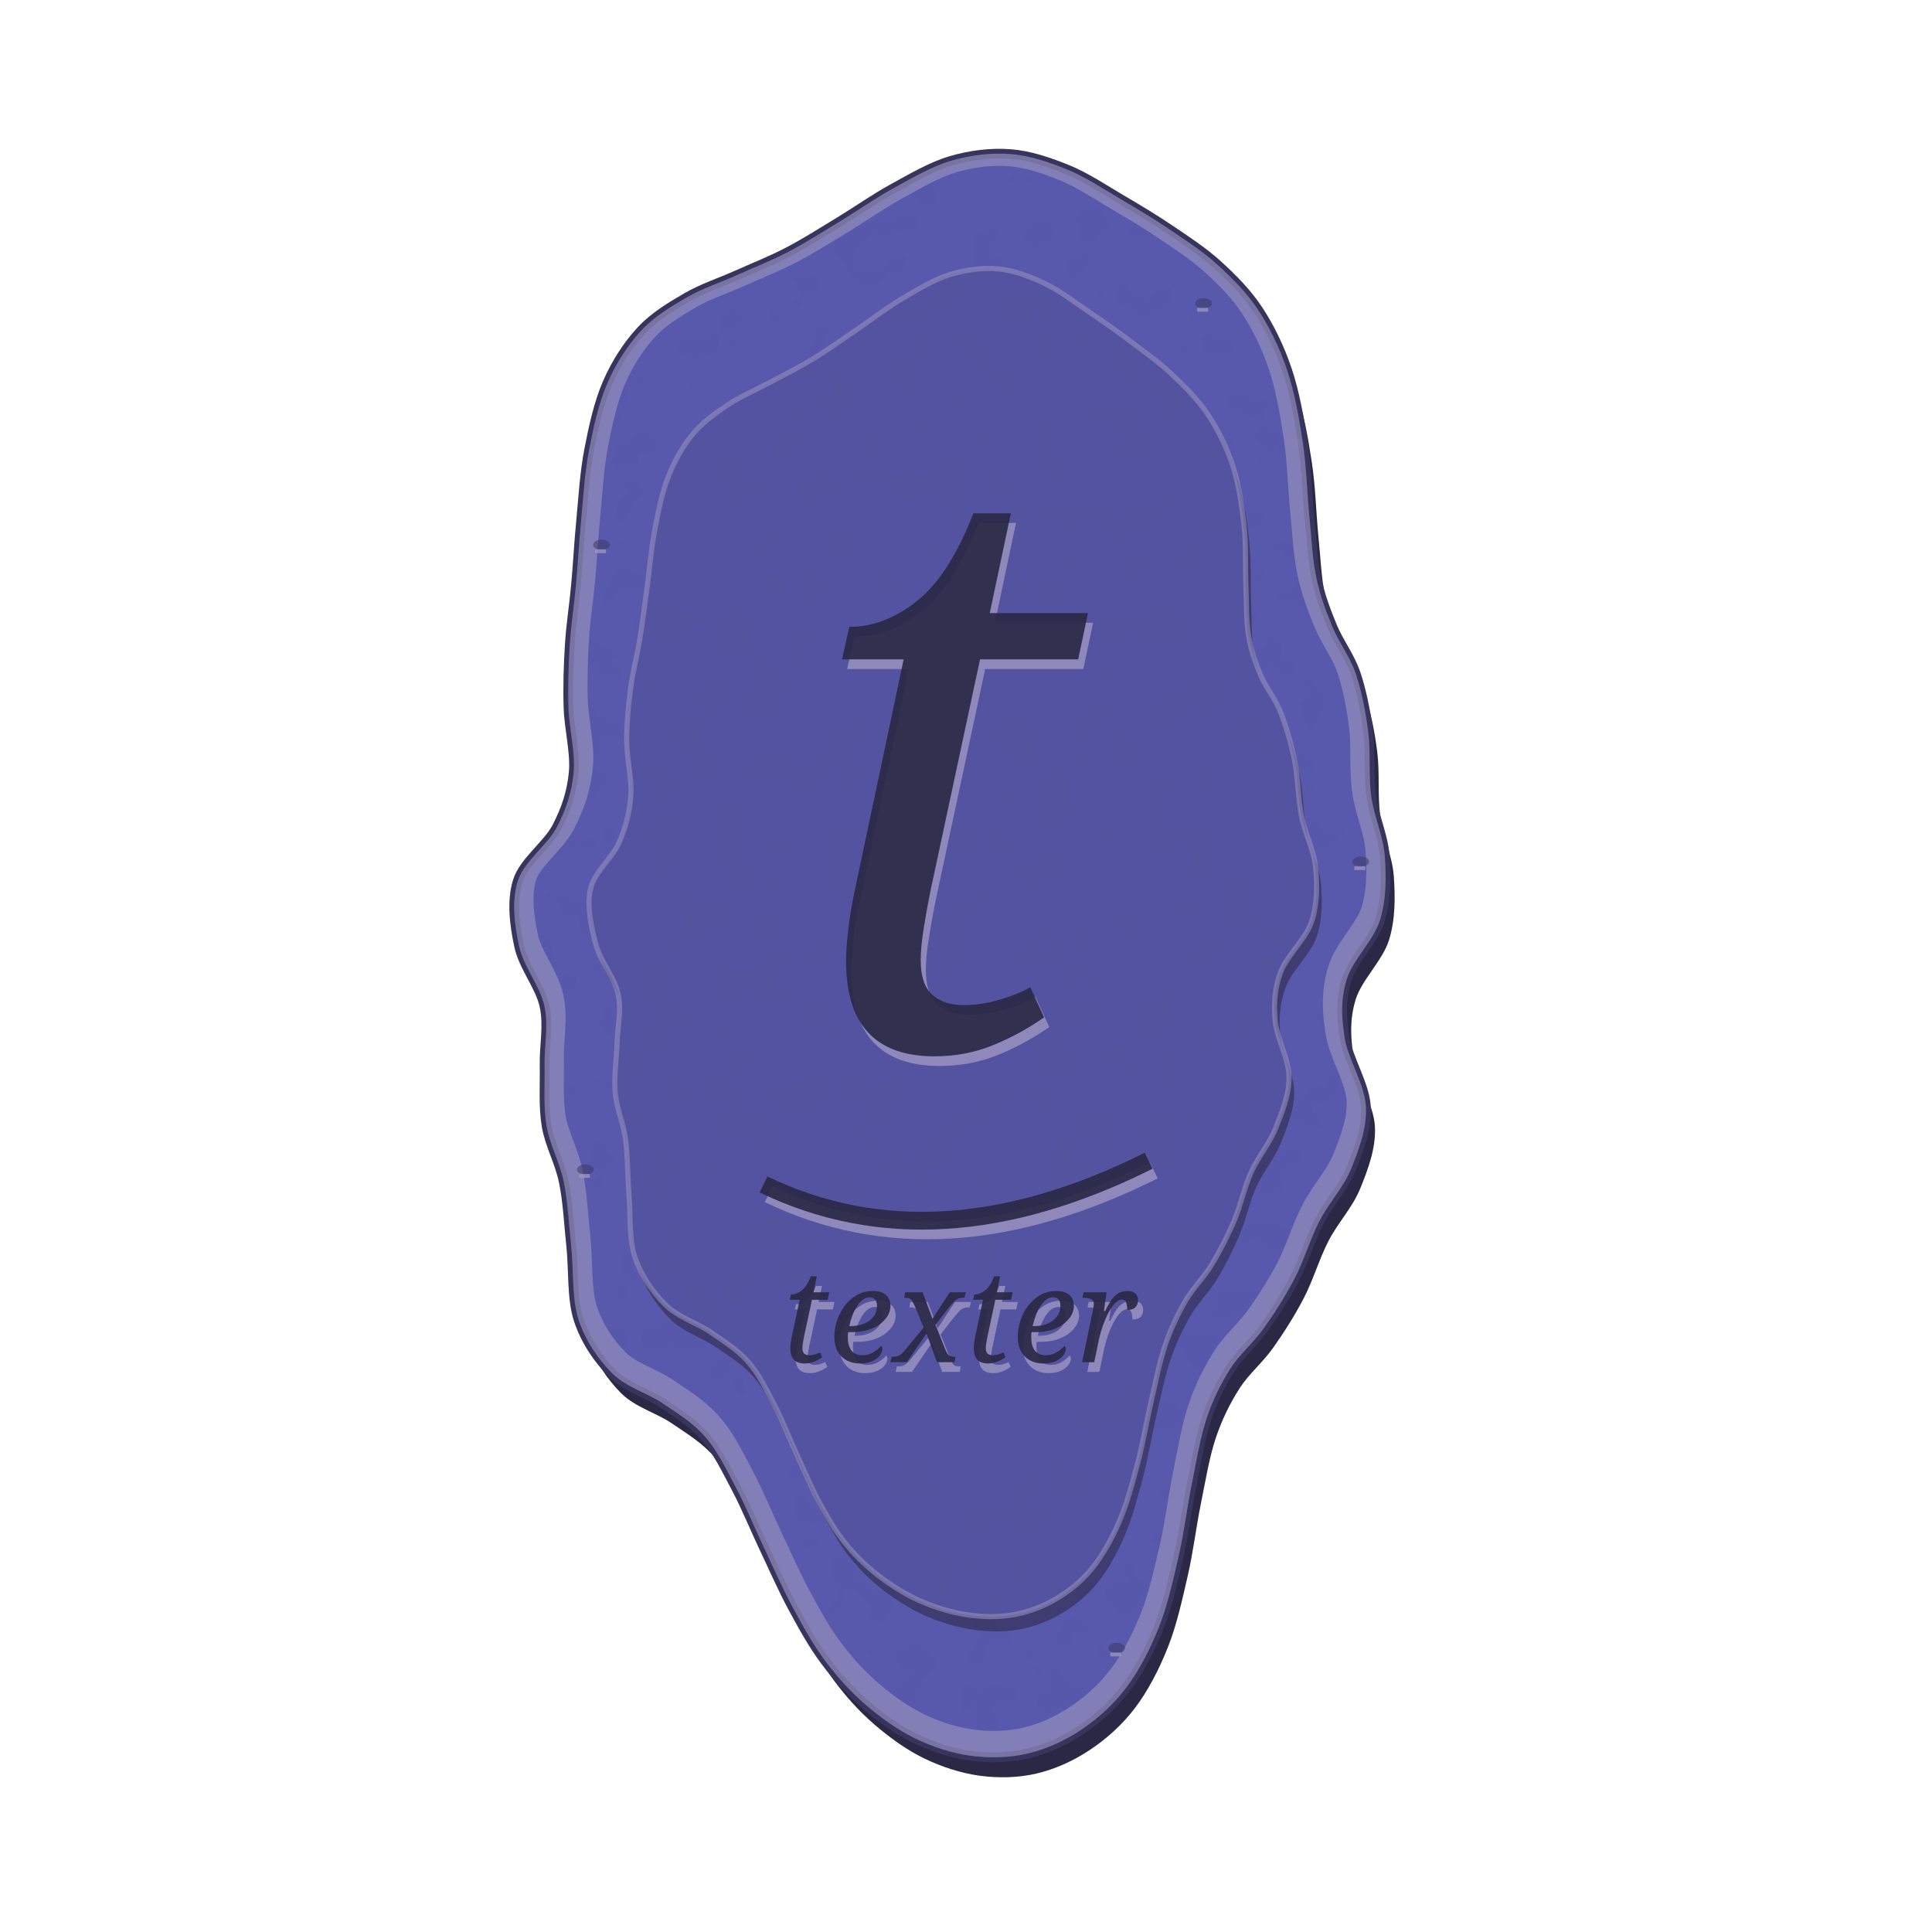
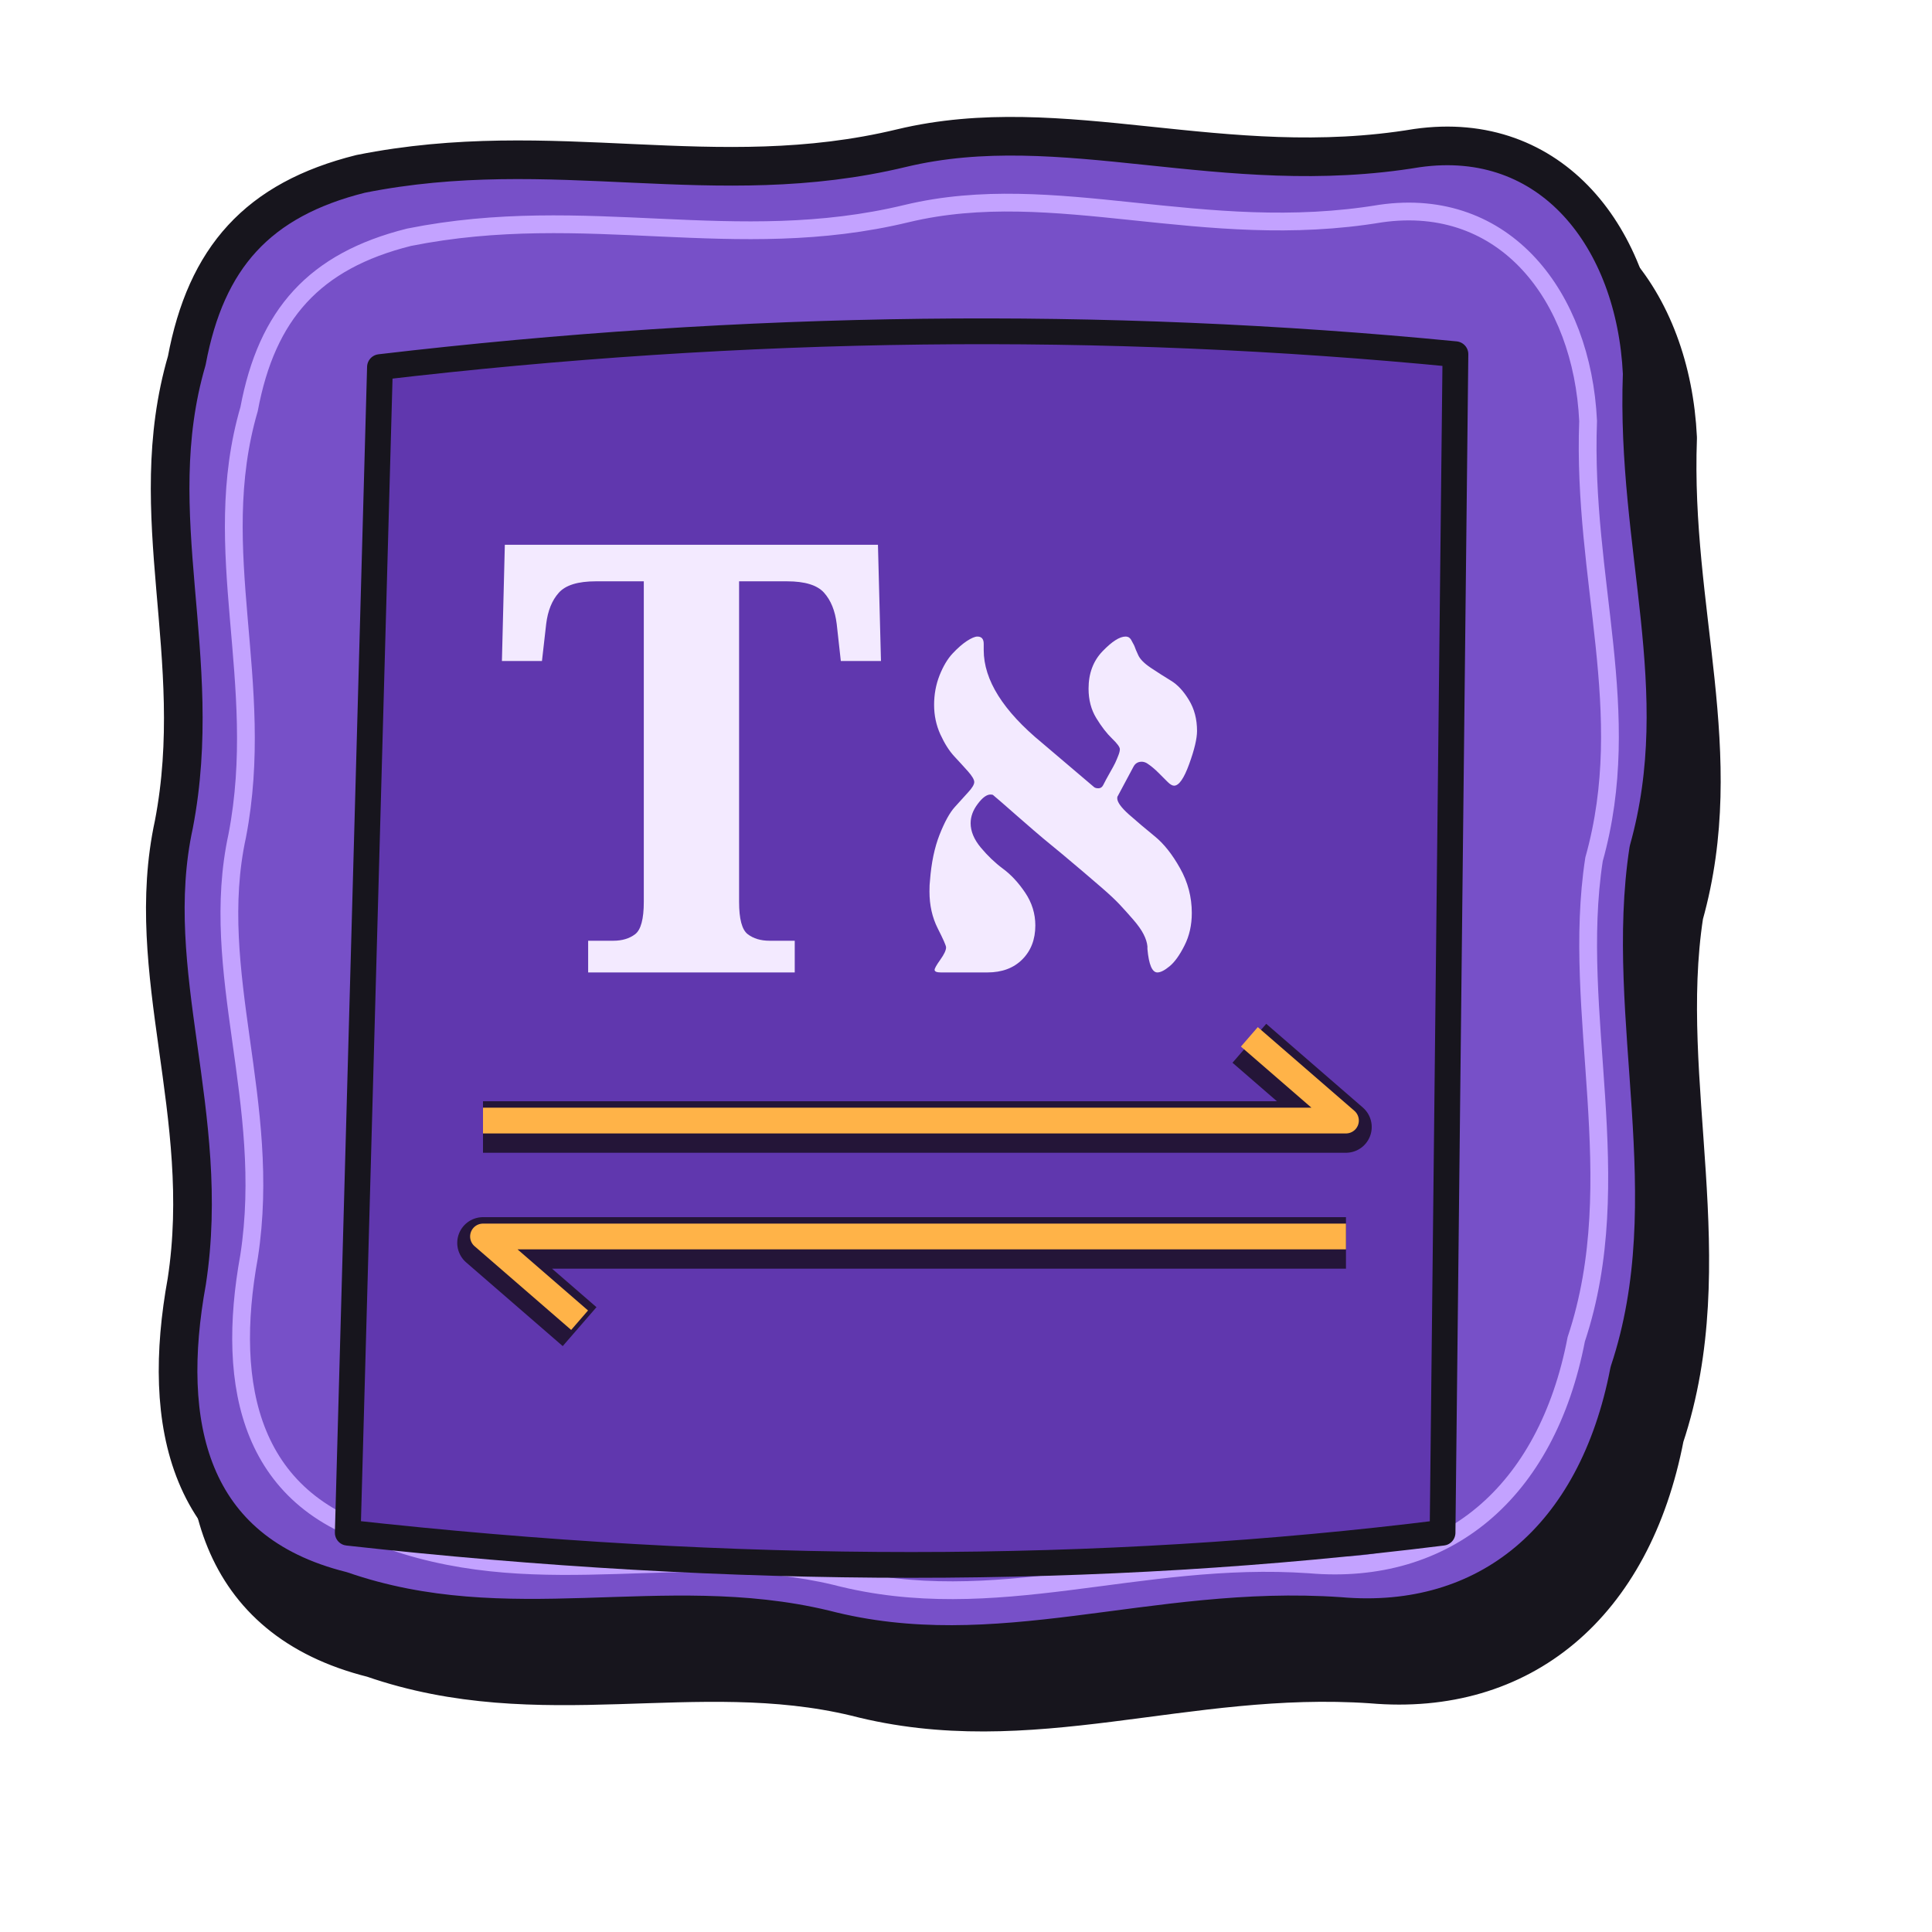
- <svg xmlns="http://www.w3.org/2000/svg" viewBox="0 0 300 300" role="img" aria-label="Texter pressed wax seal">
-   <defs>
-     <clipPath id="waxclip4">
-       <path d="M156.88,23.92C159.89,24.15 162.90,25.18 165.75,26.34C168.61,27.51 171.35,29.35 174.03,30.93C176.71,32.50 179.33,34.07 181.84,35.78C184.36,37.49 186.87,39.11 189.12,41.17C191.37,43.23 193.58,45.42 195.37,48.13C197.15,50.84 198.70,54.01 199.85,57.43C201.01,60.85 201.72,64.89 202.29,68.64C202.87,72.40 202.96,76.47 203.30,79.97C203.65,83.47 203.78,86.73 204.38,89.62C204.97,92.51 205.86,94.80 206.88,97.30C207.91,99.80 209.59,101.88 210.52,104.61C211.44,107.34 212.06,110.52 212.46,113.69C212.86,116.85 212.49,120.40 212.92,123.61C213.35,126.83 214.80,129.77 215.03,132.98C215.26,136.18 215.28,139.66 214.29,142.86C213.30,146.05 210.01,149.09 209.10,152.13C208.18,155.18 208.29,157.84 208.79,161.13C209.30,164.41 211.93,168.45 212.10,171.84C212.27,175.23 211.01,178.50 209.81,181.47C208.60,184.43 206.34,186.77 204.88,189.61C203.43,192.44 202.50,195.69 201.06,198.46C199.62,201.23 197.93,203.88 196.26,206.23C194.59,208.57 192.53,210.21 191.04,212.54C189.56,214.88 188.37,217.27 187.37,220.24C186.38,223.20 185.81,226.76 185.08,230.34C184.36,233.91 183.87,237.95 183.01,241.69C182.15,245.42 181.29,249.35 179.92,252.76C178.56,256.16 176.85,259.48 174.83,262.13C172.81,264.78 170.36,266.96 167.80,268.65C165.25,270.35 162.37,271.64 159.52,272.30C156.66,272.97 153.60,273.02 150.70,272.63C147.79,272.23 144.81,271.26 142.09,269.94C139.37,268.62 136.71,266.69 134.38,264.68C132.05,262.67 130.00,260.39 128.12,257.88C126.25,255.37 124.69,252.54 123.12,249.64C121.55,246.73 120.16,243.55 118.70,240.47C117.23,237.38 115.87,234.00 114.34,231.11C112.82,228.23 111.44,225.34 109.54,223.15C107.64,220.95 105.36,219.58 102.95,217.94C100.54,216.29 97.27,215.44 95.08,213.27C92.90,211.09 90.90,208.18 89.83,204.89C88.77,201.61 89.08,197.13 88.70,193.56C88.32,189.99 88.18,186.63 87.54,183.50C86.90,180.37 85.36,177.79 84.86,174.77C84.36,171.75 84.62,168.46 84.56,165.37C84.51,162.27 85.20,159.29 84.54,156.21C83.88,153.13 81.29,150.13 80.60,146.89C79.91,143.66 79.41,139.88 80.40,136.80C81.38,133.72 85.04,131.22 86.49,128.41C87.93,125.60 88.78,123.05 89.08,119.95C89.37,116.86 88.37,113.16 88.27,109.86C88.17,106.56 88.27,103.31 88.47,100.15C88.66,96.99 89.14,94.12 89.43,90.91C89.73,87.70 89.89,84.39 90.23,80.89C90.56,77.40 90.78,73.51 91.46,69.95C92.14,66.39 92.97,62.60 94.31,59.51C95.65,56.42 97.46,53.62 99.51,51.40C101.55,49.18 104.11,47.66 106.60,46.21C109.09,44.76 111.83,43.89 114.46,42.71C117.08,41.53 119.72,40.51 122.36,39.13C125.01,37.75 127.59,36.10 130.32,34.45C133.04,32.80 135.81,30.83 138.70,29.25C141.60,27.66 144.65,25.86 147.68,24.97C150.71,24.08 153.87,23.69 156.88,23.92Z" />
-     </clipPath>
-     <filter id="tone4" x="-10%" y="-10%" width="120%" height="120%">
-       <feColorMatrix type="matrix" values="0 0 0 0 1 0 0 0 0 1 0 0 0 0 1 0 0 0 1 0" />
-     </filter>
-     <filter id="paper4" x="0" y="0" width="100%" height="100%">
-       <feTurbulence type="fractalNoise" baseFrequency=".18" numOctaves="2" seed="13" />
-       <feColorMatrix type="saturate" values="0" />
-       <feComponentTransfer>
-         <feFuncA type="linear" slope=".055" />
-       </feComponentTransfer>
-       <feComposite in2="SourceGraphic" operator="in" />
-       <feBlend in="SourceGraphic" mode="multiply" />
-     </filter>
-     <g id="glyph4" transform="translate(11.84 11.88) scale(.92)">
-       <text x="145" y="164" text-anchor="middle" font-family="Georgia,serif" font-size="137" fill="#d5d1f1" font-style="italic">t</text>
-       <path d="M116 187Q145 201 181 183" stroke="#e48931" fill="none" stroke-width="3" />
-       <text x="149" y="217" text-anchor="middle" font-family="Georgia,serif" font-size="22" fill="#f1edf8" font-style="italic">texter</text>
-     </g>
-     <mask id="impression4" maskUnits="userSpaceOnUse" x="0" y="0" width="300" height="300">
-       <use href="#glyph4" filter="url(#tone4)" />
-     </mask>
-   </defs>
-   <path d="M156.88,23.92C159.89,24.15 162.90,25.18 165.75,26.34C168.61,27.51 171.35,29.35 174.03,30.93C176.71,32.50 179.33,34.07 181.84,35.78C184.36,37.49 186.87,39.11 189.12,41.17C191.37,43.23 193.58,45.42 195.37,48.13C197.15,50.84 198.70,54.01 199.85,57.43C201.01,60.85 201.72,64.89 202.29,68.64C202.87,72.40 202.96,76.47 203.30,79.97C203.65,83.47 203.78,86.73 204.38,89.62C204.97,92.51 205.86,94.80 206.88,97.30C207.91,99.80 209.59,101.88 210.52,104.61C211.44,107.34 212.06,110.52 212.46,113.69C212.86,116.85 212.49,120.40 212.92,123.61C213.35,126.83 214.80,129.77 215.03,132.98C215.26,136.18 215.28,139.66 214.29,142.86C213.30,146.05 210.01,149.09 209.10,152.13C208.18,155.18 208.29,157.84 208.79,161.13C209.30,164.41 211.93,168.45 212.10,171.84C212.27,175.23 211.01,178.50 209.81,181.47C208.60,184.43 206.34,186.77 204.88,189.61C203.43,192.44 202.50,195.69 201.06,198.46C199.62,201.23 197.93,203.88 196.26,206.23C194.59,208.57 192.53,210.21 191.04,212.54C189.56,214.88 188.37,217.27 187.37,220.24C186.38,223.20 185.81,226.76 185.08,230.34C184.36,233.91 183.87,237.95 183.01,241.69C182.15,245.42 181.29,249.35 179.92,252.76C178.56,256.16 176.85,259.48 174.83,262.13C172.81,264.78 170.36,266.96 167.80,268.65C165.25,270.35 162.37,271.64 159.52,272.30C156.66,272.97 153.60,273.02 150.70,272.63C147.79,272.23 144.81,271.26 142.09,269.94C139.37,268.62 136.71,266.69 134.38,264.68C132.05,262.67 130.00,260.39 128.12,257.88C126.25,255.37 124.69,252.54 123.12,249.64C121.55,246.73 120.16,243.55 118.70,240.47C117.23,237.38 115.87,234.00 114.34,231.11C112.82,228.23 111.44,225.34 109.54,223.15C107.64,220.95 105.36,219.58 102.95,217.94C100.54,216.29 97.27,215.44 95.08,213.27C92.90,211.09 90.90,208.18 89.83,204.89C88.77,201.61 89.08,197.13 88.70,193.56C88.32,189.99 88.18,186.63 87.54,183.50C86.90,180.37 85.36,177.79 84.86,174.77C84.36,171.75 84.62,168.46 84.56,165.37C84.51,162.27 85.20,159.29 84.54,156.21C83.88,153.13 81.29,150.13 80.60,146.89C79.91,143.66 79.41,139.88 80.40,136.80C81.38,133.72 85.04,131.22 86.49,128.41C87.93,125.60 88.78,123.05 89.08,119.95C89.37,116.86 88.37,113.16 88.27,109.86C88.17,106.56 88.27,103.31 88.47,100.15C88.66,96.99 89.14,94.12 89.43,90.91C89.73,87.70 89.89,84.39 90.23,80.89C90.56,77.40 90.78,73.51 91.46,69.95C92.14,66.39 92.97,62.60 94.31,59.51C95.65,56.42 97.46,53.62 99.51,51.40C101.55,49.18 104.11,47.66 106.60,46.21C109.09,44.76 111.83,43.89 114.46,42.71C117.08,41.53 119.72,40.51 122.36,39.13C125.01,37.75 127.59,36.10 130.32,34.45C133.04,32.80 135.81,30.83 138.70,29.25C141.60,27.66 144.65,25.86 147.68,24.97C150.71,24.08 153.87,23.69 156.88,23.92Z" transform="translate(1.4 3.1)" fill="#2a2845" />
-   <path d="M156.88,23.92C159.89,24.15 162.90,25.18 165.75,26.34C168.61,27.51 171.35,29.35 174.03,30.93C176.71,32.50 179.33,34.07 181.84,35.78C184.36,37.49 186.87,39.11 189.12,41.17C191.37,43.23 193.58,45.42 195.37,48.13C197.15,50.84 198.70,54.01 199.85,57.43C201.01,60.85 201.72,64.89 202.29,68.64C202.87,72.40 202.96,76.47 203.30,79.97C203.65,83.47 203.78,86.73 204.38,89.62C204.97,92.51 205.86,94.80 206.88,97.30C207.91,99.80 209.59,101.88 210.52,104.61C211.44,107.34 212.06,110.52 212.46,113.69C212.86,116.85 212.49,120.40 212.92,123.61C213.35,126.83 214.80,129.77 215.03,132.98C215.26,136.18 215.28,139.66 214.29,142.86C213.30,146.05 210.01,149.09 209.10,152.13C208.18,155.18 208.29,157.84 208.79,161.13C209.30,164.41 211.93,168.45 212.10,171.84C212.27,175.23 211.01,178.50 209.81,181.47C208.60,184.43 206.34,186.77 204.88,189.61C203.43,192.44 202.50,195.69 201.06,198.46C199.62,201.23 197.93,203.88 196.26,206.23C194.59,208.57 192.53,210.21 191.04,212.54C189.56,214.88 188.37,217.27 187.37,220.24C186.38,223.20 185.81,226.76 185.08,230.34C184.36,233.91 183.87,237.95 183.01,241.69C182.15,245.42 181.29,249.35 179.92,252.76C178.56,256.16 176.85,259.48 174.83,262.13C172.81,264.78 170.36,266.96 167.80,268.65C165.25,270.35 162.37,271.64 159.52,272.30C156.66,272.97 153.60,273.02 150.70,272.63C147.79,272.23 144.81,271.26 142.09,269.94C139.37,268.62 136.71,266.69 134.38,264.68C132.05,262.67 130.00,260.39 128.12,257.88C126.25,255.37 124.69,252.54 123.12,249.64C121.55,246.73 120.16,243.55 118.70,240.47C117.23,237.38 115.87,234.00 114.34,231.11C112.82,228.23 111.44,225.34 109.54,223.15C107.64,220.95 105.36,219.58 102.95,217.94C100.54,216.29 97.27,215.44 95.08,213.27C92.90,211.09 90.90,208.18 89.83,204.89C88.77,201.61 89.08,197.13 88.70,193.56C88.32,189.99 88.18,186.63 87.54,183.50C86.90,180.37 85.36,177.79 84.86,174.77C84.36,171.75 84.62,168.46 84.56,165.37C84.51,162.27 85.20,159.29 84.54,156.21C83.88,153.13 81.29,150.13 80.60,146.89C79.91,143.66 79.41,139.88 80.40,136.80C81.38,133.72 85.04,131.22 86.49,128.41C87.93,125.60 88.78,123.05 89.08,119.95C89.37,116.86 88.37,113.16 88.27,109.86C88.17,106.56 88.27,103.31 88.47,100.15C88.66,96.99 89.14,94.12 89.43,90.91C89.73,87.70 89.89,84.39 90.23,80.89C90.56,77.40 90.78,73.51 91.46,69.95C92.14,66.39 92.97,62.60 94.31,59.51C95.65,56.42 97.46,53.62 99.51,51.40C101.55,49.18 104.11,47.66 106.60,46.21C109.09,44.76 111.83,43.89 114.46,42.71C117.08,41.53 119.72,40.51 122.36,39.13C125.01,37.75 127.59,36.10 130.32,34.45C133.04,32.80 135.81,30.83 138.70,29.25C141.60,27.66 144.65,25.86 147.68,24.97C150.71,24.08 153.87,23.69 156.88,23.92Z" fill="#5959ac" stroke="#37355d" stroke-width="1.5" />
-   <g clip-path="url(#waxclip4)">
-     <path d="M156.88,23.92C159.89,24.15 162.90,25.18 165.75,26.34C168.61,27.51 171.35,29.35 174.03,30.93C176.71,32.50 179.33,34.07 181.84,35.78C184.36,37.49 186.87,39.11 189.12,41.17C191.37,43.23 193.58,45.42 195.37,48.13C197.15,50.84 198.70,54.01 199.85,57.43C201.01,60.85 201.72,64.89 202.29,68.64C202.87,72.40 202.96,76.47 203.30,79.97C203.65,83.47 203.78,86.73 204.38,89.62C204.97,92.51 205.86,94.80 206.88,97.30C207.91,99.80 209.59,101.88 210.52,104.61C211.44,107.34 212.06,110.52 212.46,113.69C212.86,116.85 212.49,120.40 212.92,123.61C213.35,126.83 214.80,129.77 215.03,132.98C215.26,136.18 215.28,139.66 214.29,142.86C213.30,146.05 210.01,149.09 209.10,152.13C208.18,155.18 208.29,157.84 208.79,161.13C209.30,164.41 211.93,168.45 212.10,171.84C212.27,175.23 211.01,178.50 209.81,181.47C208.60,184.43 206.34,186.77 204.88,189.61C203.43,192.44 202.50,195.69 201.06,198.46C199.62,201.23 197.93,203.88 196.26,206.23C194.59,208.57 192.53,210.21 191.04,212.54C189.56,214.88 188.37,217.27 187.37,220.24C186.38,223.20 185.81,226.76 185.08,230.34C184.36,233.91 183.87,237.95 183.01,241.69C182.15,245.42 181.29,249.35 179.92,252.76C178.56,256.16 176.85,259.48 174.83,262.13C172.81,264.78 170.36,266.96 167.80,268.65C165.25,270.35 162.37,271.64 159.52,272.30C156.66,272.97 153.60,273.02 150.70,272.63C147.79,272.23 144.81,271.26 142.09,269.94C139.37,268.62 136.71,266.69 134.38,264.68C132.05,262.67 130.00,260.39 128.12,257.88C126.25,255.37 124.69,252.54 123.12,249.64C121.55,246.73 120.16,243.55 118.70,240.47C117.23,237.38 115.87,234.00 114.34,231.11C112.82,228.23 111.44,225.34 109.54,223.15C107.64,220.95 105.36,219.58 102.95,217.94C100.54,216.29 97.27,215.44 95.08,213.27C92.90,211.09 90.90,208.18 89.83,204.89C88.77,201.61 89.08,197.13 88.70,193.56C88.32,189.99 88.18,186.63 87.54,183.50C86.90,180.37 85.36,177.79 84.86,174.77C84.36,171.75 84.62,168.46 84.56,165.37C84.51,162.27 85.20,159.29 84.54,156.21C83.88,153.13 81.29,150.13 80.60,146.89C79.91,143.66 79.41,139.88 80.40,136.80C81.38,133.72 85.04,131.22 86.49,128.41C87.93,125.60 88.78,123.05 89.08,119.95C89.37,116.86 88.37,113.16 88.27,109.86C88.17,106.56 88.27,103.31 88.47,100.15C88.66,96.99 89.14,94.12 89.43,90.91C89.73,87.70 89.89,84.39 90.23,80.89C90.56,77.40 90.78,73.51 91.46,69.95C92.14,66.39 92.97,62.60 94.31,59.51C95.65,56.42 97.46,53.62 99.51,51.40C101.55,49.18 104.11,47.66 106.60,46.21C109.09,44.76 111.83,43.89 114.46,42.71C117.08,41.53 119.72,40.51 122.36,39.13C125.01,37.75 127.59,36.10 130.32,34.45C133.04,32.80 135.81,30.83 138.70,29.25C141.60,27.66 144.65,25.86 147.68,24.97C150.71,24.08 153.87,23.69 156.88,23.92Z" transform="translate(0 -1.1)" fill="none" stroke="#9893be" stroke-width="6" opacity=".7" />
-     <path d="M155.28,42.35C157.73,42.58 160.14,43.50 162.48,44.60C164.82,45.70 167.06,47.45 169.31,48.97C171.57,50.49 173.82,52.07 176.00,53.72C178.19,55.37 180.44,56.97 182.44,58.88C184.44,60.78 186.43,62.78 187.99,65.15C189.54,67.52 190.86,70.22 191.78,73.08C192.69,75.94 193.15,79.25 193.48,82.31C193.81,85.38 193.65,88.66 193.76,91.47C193.88,94.28 193.78,96.88 194.15,99.19C194.52,101.49 195.16,103.30 196.00,105.32C196.83,107.33 198.29,109.00 199.18,111.26C200.07,113.51 200.81,116.18 201.35,118.85C201.88,121.53 201.85,124.56 202.39,127.30C202.93,130.04 204.33,132.58 204.59,135.32C204.85,138.05 204.86,141.03 203.96,143.73C203.05,146.44 200.11,148.99 199.16,151.54C198.22,154.09 198.08,156.30 198.29,159.01C198.51,161.73 200.45,165.05 200.46,167.85C200.48,170.64 199.36,173.33 198.38,175.79C197.40,178.25 195.66,180.21 194.58,182.61C193.50,185.01 192.95,187.78 191.93,190.18C190.90,192.57 189.71,194.91 188.44,196.99C187.18,199.07 185.55,200.58 184.34,202.66C183.14,204.75 182.12,206.89 181.23,209.48C180.35,212.07 179.76,215.17 179.05,218.22C178.34,221.27 177.78,224.69 176.96,227.79C176.14,230.89 175.30,234.09 174.12,236.82C172.94,239.54 171.53,242.12 169.88,244.13C168.23,246.15 166.28,247.71 164.22,248.91C162.17,250.12 159.87,250.96 157.54,251.36C155.21,251.76 152.69,251.68 150.26,251.31C147.84,250.93 145.31,250.14 143.01,249.11C140.72,248.08 138.45,246.63 136.51,245.11C134.57,243.60 132.88,241.91 131.37,240.01C129.86,238.11 128.66,235.97 127.44,233.72C126.22,231.46 125.18,228.96 124.04,226.48C122.89,223.99 121.83,221.22 120.58,218.82C119.32,216.42 118.15,213.98 116.50,212.09C114.86,210.20 112.83,208.96 110.69,207.49C108.55,206.01 105.62,205.16 103.65,203.22C101.68,201.27 99.84,198.68 98.89,195.81C97.94,192.95 98.21,189.10 97.97,186.05C97.73,183.00 97.78,180.16 97.43,177.52C97.07,174.89 96.04,172.75 95.83,170.25C95.61,167.74 96.05,165.04 96.12,162.49C96.20,159.93 96.84,157.48 96.28,154.92C95.73,152.37 93.50,149.87 92.79,147.15C92.07,144.43 91.39,141.23 92.00,138.61C92.60,135.99 95.39,133.83 96.43,131.43C97.47,129.02 98.05,126.81 98.25,124.18C98.44,121.54 97.62,118.38 97.61,115.61C97.61,112.83 97.88,110.11 98.21,107.51C98.55,104.90 99.20,102.58 99.62,99.98C100.05,97.39 100.38,94.74 100.76,91.94C101.15,89.14 101.38,86.05 101.92,83.19C102.46,80.33 103.03,77.29 104.01,74.77C104.99,72.25 106.27,69.95 107.82,68.07C109.36,66.19 111.31,64.82 113.28,63.49C115.26,62.16 117.49,61.24 119.68,60.06C121.86,58.89 124.12,57.79 126.38,56.42C128.64,55.06 130.90,53.43 133.22,51.86C135.54,50.29 137.91,48.45 140.33,47.01C142.75,45.58 145.25,44.03 147.74,43.25C150.24,42.48 152.82,42.13 155.28,42.35Z" transform="translate(.5 1.7)" fill="#37355d" opacity=".8" />
-     <path d="M155.28,42.35C157.73,42.58 160.14,43.50 162.48,44.60C164.82,45.70 167.06,47.45 169.31,48.97C171.57,50.49 173.82,52.07 176.00,53.72C178.19,55.37 180.44,56.97 182.44,58.88C184.44,60.78 186.43,62.78 187.99,65.15C189.54,67.52 190.86,70.22 191.78,73.08C192.69,75.94 193.15,79.25 193.48,82.31C193.81,85.38 193.65,88.66 193.76,91.47C193.88,94.28 193.78,96.88 194.15,99.19C194.52,101.49 195.16,103.30 196.00,105.32C196.83,107.33 198.29,109.00 199.18,111.26C200.07,113.51 200.81,116.18 201.35,118.85C201.88,121.53 201.85,124.56 202.39,127.30C202.93,130.04 204.33,132.58 204.59,135.32C204.85,138.05 204.86,141.03 203.96,143.73C203.05,146.44 200.11,148.99 199.16,151.54C198.22,154.09 198.08,156.30 198.29,159.01C198.51,161.73 200.45,165.05 200.46,167.85C200.48,170.64 199.36,173.33 198.38,175.79C197.40,178.25 195.66,180.21 194.58,182.61C193.50,185.01 192.95,187.78 191.93,190.18C190.90,192.57 189.71,194.91 188.44,196.99C187.18,199.07 185.55,200.58 184.34,202.66C183.14,204.75 182.12,206.89 181.23,209.48C180.35,212.07 179.76,215.17 179.05,218.22C178.34,221.27 177.78,224.69 176.96,227.79C176.14,230.89 175.30,234.09 174.12,236.82C172.94,239.54 171.53,242.12 169.88,244.13C168.23,246.15 166.28,247.71 164.22,248.91C162.17,250.12 159.87,250.96 157.54,251.36C155.21,251.76 152.69,251.68 150.26,251.31C147.84,250.93 145.31,250.14 143.01,249.11C140.72,248.08 138.45,246.63 136.51,245.11C134.57,243.60 132.88,241.91 131.37,240.01C129.86,238.11 128.66,235.97 127.44,233.72C126.22,231.46 125.18,228.96 124.04,226.48C122.89,223.99 121.83,221.22 120.58,218.82C119.32,216.42 118.15,213.98 116.50,212.09C114.86,210.20 112.83,208.96 110.69,207.49C108.55,206.01 105.62,205.16 103.65,203.22C101.68,201.27 99.84,198.68 98.89,195.81C97.94,192.95 98.21,189.10 97.97,186.05C97.73,183.00 97.78,180.16 97.43,177.52C97.07,174.89 96.04,172.75 95.83,170.25C95.61,167.74 96.05,165.04 96.12,162.49C96.20,159.93 96.84,157.48 96.28,154.92C95.73,152.37 93.50,149.87 92.79,147.15C92.07,144.43 91.39,141.23 92.00,138.61C92.60,135.99 95.39,133.83 96.43,131.43C97.47,129.02 98.05,126.81 98.25,124.18C98.44,121.54 97.62,118.38 97.61,115.61C97.61,112.83 97.88,110.11 98.21,107.51C98.55,104.90 99.20,102.58 99.62,99.98C100.05,97.39 100.38,94.74 100.76,91.94C101.15,89.14 101.38,86.05 101.92,83.19C102.46,80.33 103.03,77.29 104.01,74.77C104.99,72.25 106.27,69.95 107.82,68.07C109.36,66.19 111.31,64.82 113.28,63.49C115.26,62.16 117.49,61.24 119.68,60.06C121.86,58.89 124.12,57.79 126.38,56.42C128.64,55.06 130.90,53.43 133.22,51.86C135.54,50.29 137.91,48.45 140.33,47.01C142.75,45.58 145.25,44.03 147.74,43.25C150.24,42.48 152.82,42.13 155.28,42.35Z" transform="translate(-.3 -.6)" fill="#5554a0" stroke="#9893be" stroke-width=".8" stroke-opacity=".6" />
-     <path d="M156.88,23.92C159.89,24.15 162.90,25.18 165.75,26.34C168.61,27.51 171.35,29.35 174.03,30.93C176.71,32.50 179.33,34.07 181.84,35.78C184.36,37.49 186.87,39.11 189.12,41.17C191.37,43.23 193.58,45.42 195.37,48.13C197.15,50.84 198.70,54.01 199.85,57.43C201.01,60.85 201.72,64.89 202.29,68.64C202.87,72.40 202.96,76.47 203.30,79.97C203.65,83.47 203.78,86.73 204.38,89.62C204.97,92.51 205.86,94.80 206.88,97.30C207.91,99.80 209.59,101.88 210.52,104.61C211.44,107.34 212.06,110.52 212.46,113.69C212.86,116.85 212.49,120.40 212.92,123.61C213.35,126.83 214.80,129.77 215.03,132.98C215.26,136.18 215.28,139.66 214.29,142.86C213.30,146.05 210.01,149.09 209.10,152.13C208.18,155.18 208.29,157.84 208.79,161.13C209.30,164.41 211.93,168.45 212.10,171.84C212.27,175.23 211.01,178.50 209.81,181.47C208.60,184.43 206.34,186.77 204.88,189.61C203.43,192.44 202.50,195.69 201.06,198.46C199.62,201.23 197.93,203.88 196.26,206.23C194.59,208.57 192.53,210.21 191.04,212.54C189.56,214.88 188.37,217.27 187.37,220.24C186.38,223.20 185.81,226.76 185.08,230.34C184.36,233.91 183.87,237.95 183.01,241.69C182.15,245.42 181.29,249.35 179.92,252.76C178.56,256.16 176.85,259.48 174.83,262.13C172.81,264.78 170.36,266.96 167.80,268.65C165.25,270.35 162.37,271.64 159.52,272.30C156.66,272.97 153.60,273.02 150.70,272.63C147.79,272.23 144.81,271.26 142.09,269.94C139.37,268.62 136.71,266.69 134.38,264.68C132.05,262.67 130.00,260.39 128.12,257.88C126.25,255.37 124.69,252.54 123.12,249.64C121.55,246.73 120.16,243.55 118.70,240.47C117.23,237.38 115.87,234.00 114.34,231.11C112.82,228.23 111.44,225.34 109.54,223.15C107.64,220.95 105.36,219.58 102.95,217.94C100.54,216.29 97.27,215.44 95.08,213.27C92.90,211.09 90.90,208.18 89.83,204.89C88.77,201.61 89.08,197.13 88.70,193.56C88.32,189.99 88.18,186.63 87.54,183.50C86.90,180.37 85.36,177.79 84.86,174.77C84.36,171.75 84.62,168.46 84.56,165.37C84.51,162.27 85.20,159.29 84.54,156.21C83.88,153.13 81.29,150.13 80.60,146.89C79.91,143.66 79.41,139.88 80.40,136.80C81.38,133.72 85.04,131.22 86.49,128.41C87.93,125.60 88.78,123.05 89.08,119.95C89.37,116.86 88.37,113.16 88.27,109.86C88.17,106.56 88.27,103.31 88.47,100.15C88.66,96.99 89.14,94.12 89.43,90.91C89.73,87.70 89.89,84.39 90.23,80.89C90.56,77.40 90.78,73.51 91.46,69.95C92.14,66.39 92.97,62.60 94.31,59.51C95.65,56.42 97.46,53.62 99.51,51.40C101.55,49.18 104.11,47.66 106.60,46.21C109.09,44.76 111.83,43.89 114.46,42.71C117.08,41.53 119.72,40.51 122.36,39.13C125.01,37.75 127.59,36.10 130.32,34.45C133.04,32.80 135.81,30.83 138.70,29.25C141.60,27.66 144.65,25.86 147.68,24.97C150.71,24.08 153.87,23.69 156.88,23.92Z" fill="#5959ac" fill-opacity=".06" filter="url(#paper4)" />
-     <g transform="translate(.8 1.5)">
-       <rect width="300" height="300" fill="#9893be" mask="url(#impression4)" opacity=".85" />
-     </g>
-     <rect width="300" height="300" fill="#2a2845" mask="url(#impression4)" opacity=".92" />
+ <svg xmlns="http://www.w3.org/2000/svg" viewBox="0 0 300 300" role="img" aria-label="Texter bold pressed stamp">
+   <path d="M56 27C86 21 111 30 140 23C165 17 190 28 220 23C241 20 254 37 255 58C254 85 263 107 256 132C252 158 262 186 253 213C248 239 231 253 208 251C179 249 155 260 128 253C103 247 79 256 53 247C29 241 25 221 29 199C33 173 22 151 27 128C32 102 22 80 29 56C32 40 40 31 56 27Z" transform="translate(5 10)" fill="#17151d" stroke="#17151d" stroke-width="7" stroke-linejoin="round" />
+   <path d="M56 27C86 21 111 30 140 23C165 17 190 28 220 23C241 20 254 37 255 58C254 85 263 107 256 132C252 158 262 186 253 213C248 239 231 253 208 251C179 249 155 260 128 253C103 247 79 256 53 247C29 241 25 221 29 199C33 173 22 151 27 128C32 102 22 80 29 56C32 40 40 31 56 27Z" fill="#7750c8" stroke="#17151d" stroke-width="6" stroke-linejoin="round" />
+   <path d="M56 27C86 21 111 30 140 23C165 17 190 28 220 23C241 20 254 37 255 58C254 85 263 107 256 132C252 158 262 186 253 213C248 239 231 253 208 251C179 249 155 260 128 253C103 247 79 256 53 247C29 241 25 221 29 199C33 173 22 151 27 128C32 102 22 80 29 56C32 40 40 31 56 27Z" transform="translate(150 150) scale(.92) translate(-150 -150)" fill="none" stroke="#c3a2ff" stroke-width="3" />
+   <path d="M59 57Q144 47 226 55L224 238Q144 248 54 238Z" fill="#6037ae" stroke="#17151d" stroke-width="4" stroke-linejoin="round" />
+   <g font-family="Georgia,serif" font-weight="bold" fill="#f3eaff">
+     <text x="77" y="151" font-size="93">T</text>
+     <text x="141" y="151" font-size="81">א</text>
  </g>
-   <ellipse cx="186.9" cy="47.1" rx="1.3" ry=".8" fill="#37355d" opacity=".5" />
-   <path d="M185.9 48.1h1.7" stroke="#9893be" stroke-width=".6" opacity=".8" />
-   <ellipse cx="211.3" cy="133.8" rx="1.3" ry=".8" fill="#37355d" opacity=".5" />
-   <path d="M210.3 134.8h1.7" stroke="#9893be" stroke-width=".6" opacity=".8" />
-   <ellipse cx="173.4" cy="255.9" rx="1.3" ry=".8" fill="#37355d" opacity=".5" />
-   <path d="M172.4 256.9h1.7" stroke="#9893be" stroke-width=".6" opacity=".8" />
-   <ellipse cx="90.9" cy="181.6" rx="1.3" ry=".8" fill="#37355d" opacity=".5" />
-   <path d="M89.9 182.6h1.7" stroke="#9893be" stroke-width=".6" opacity=".8" />
-   <ellipse cx="93.4" cy="84.6" rx="1.3" ry=".8" fill="#37355d" opacity=".5" />
-   <path d="M92.4 85.6h1.7" stroke="#9893be" stroke-width=".6" opacity=".8" />
+   <path d="M75 175H209L194 162M209 193H75L90 206" fill="none" stroke="#241538" stroke-width="8" stroke-linejoin="round" />
+   <path d="M75 174H209L194 161M209 192H75L90 205" fill="none" stroke="#ffb348" stroke-width="4" stroke-linejoin="round" />
</svg>
